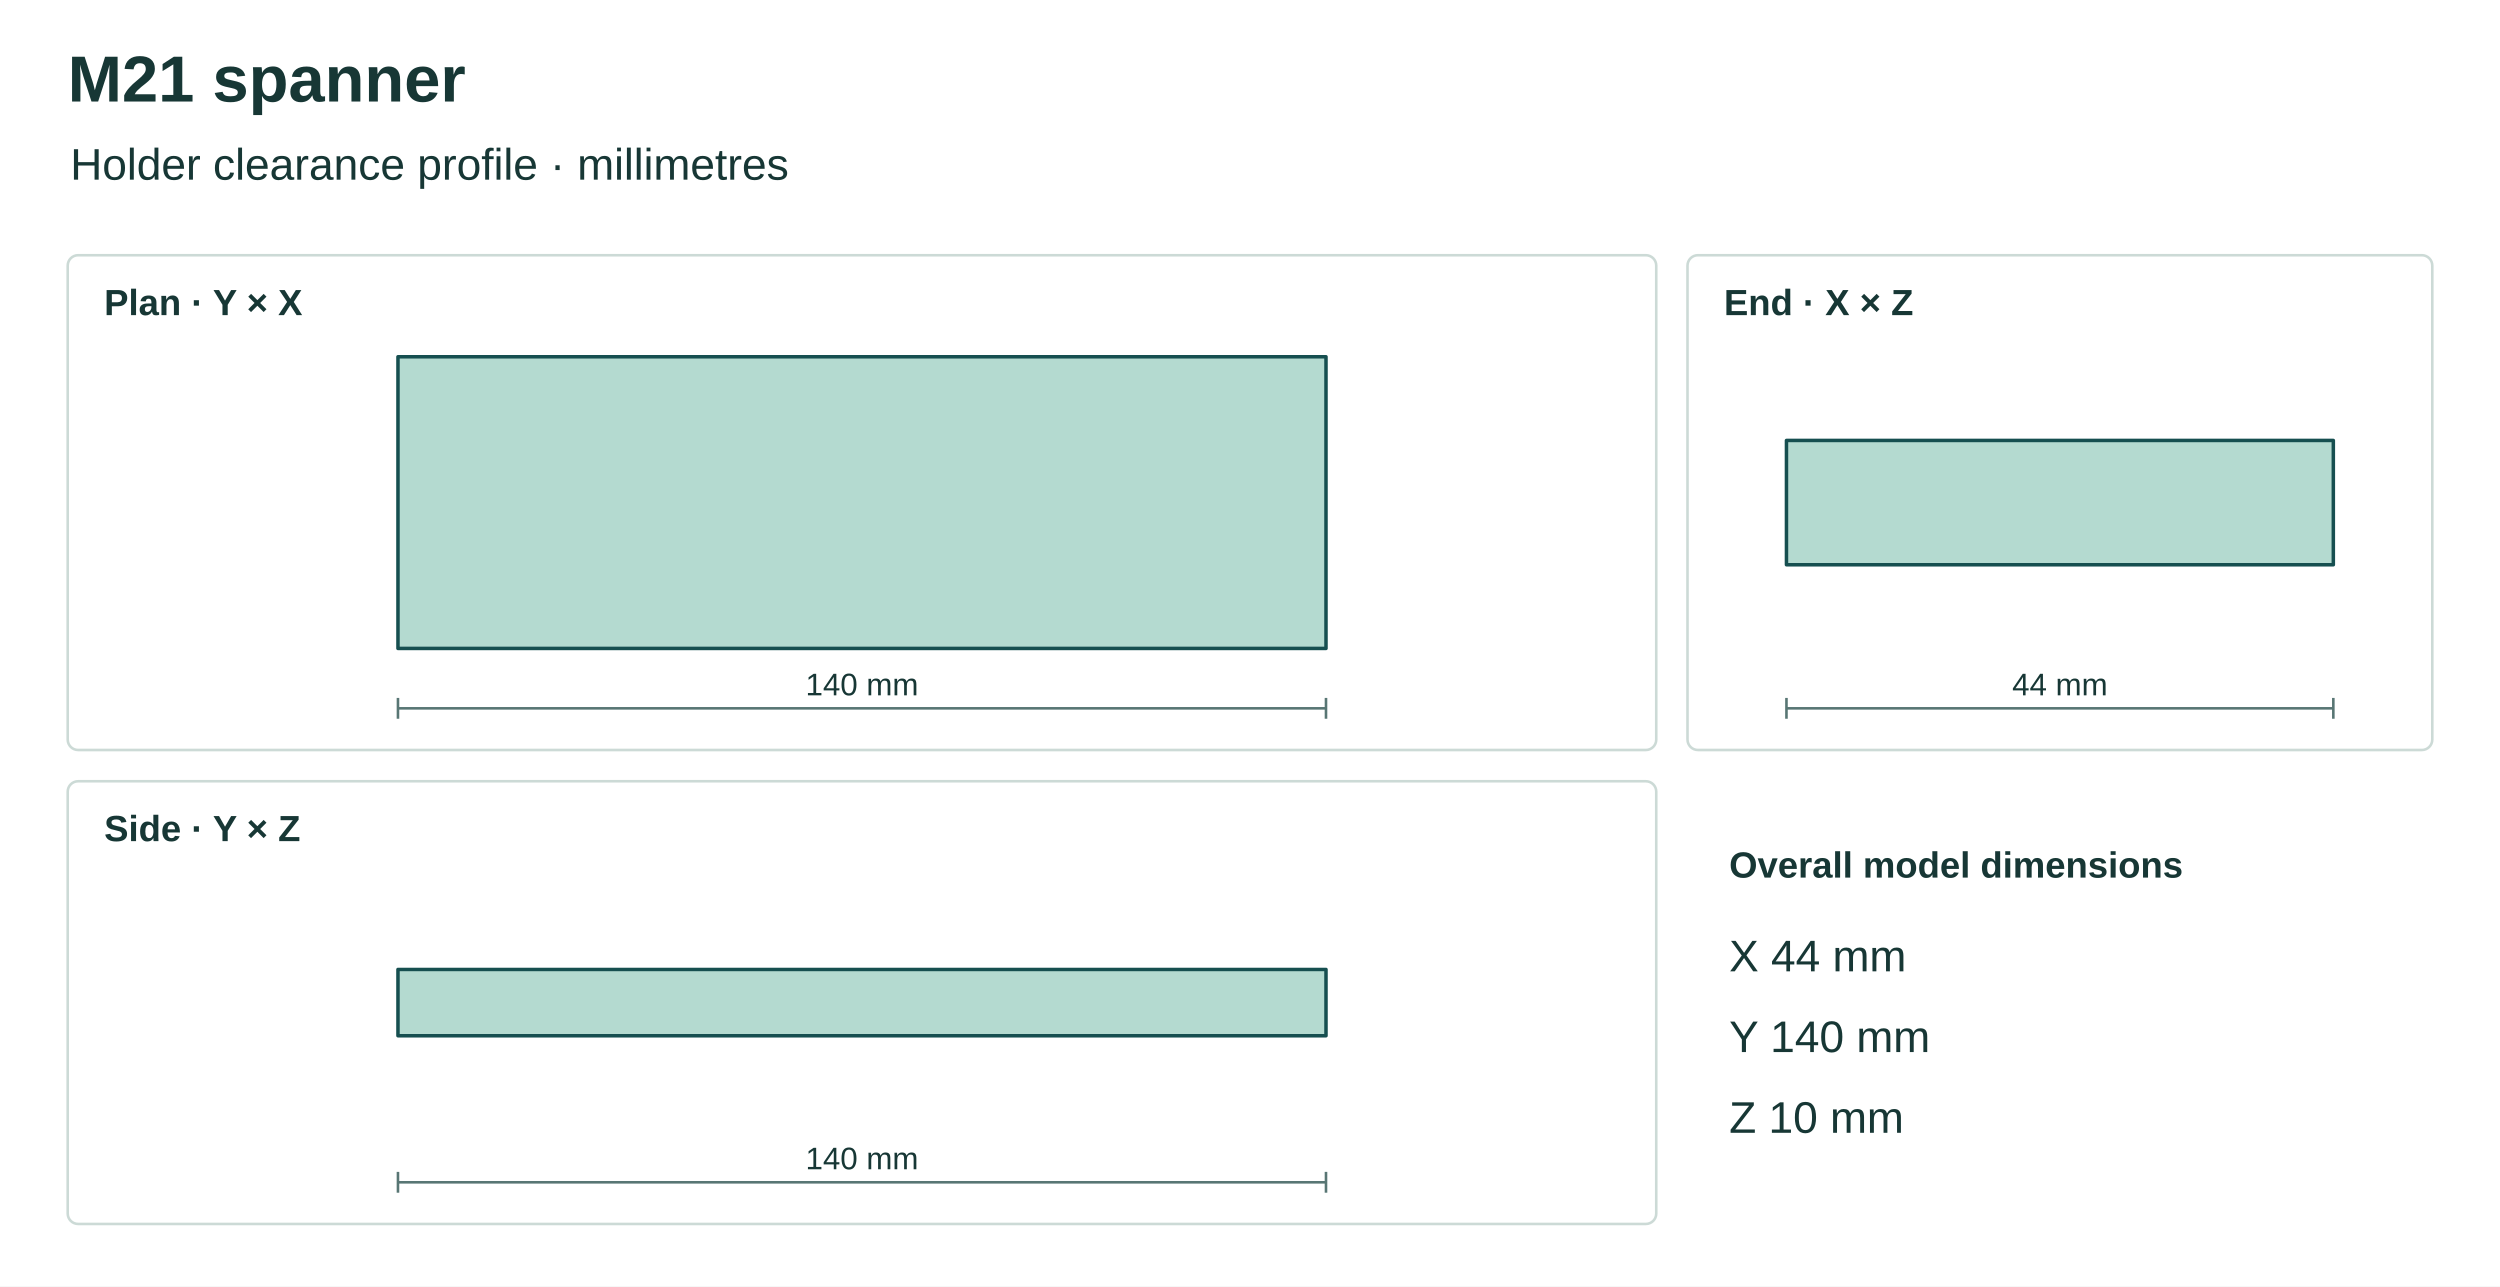
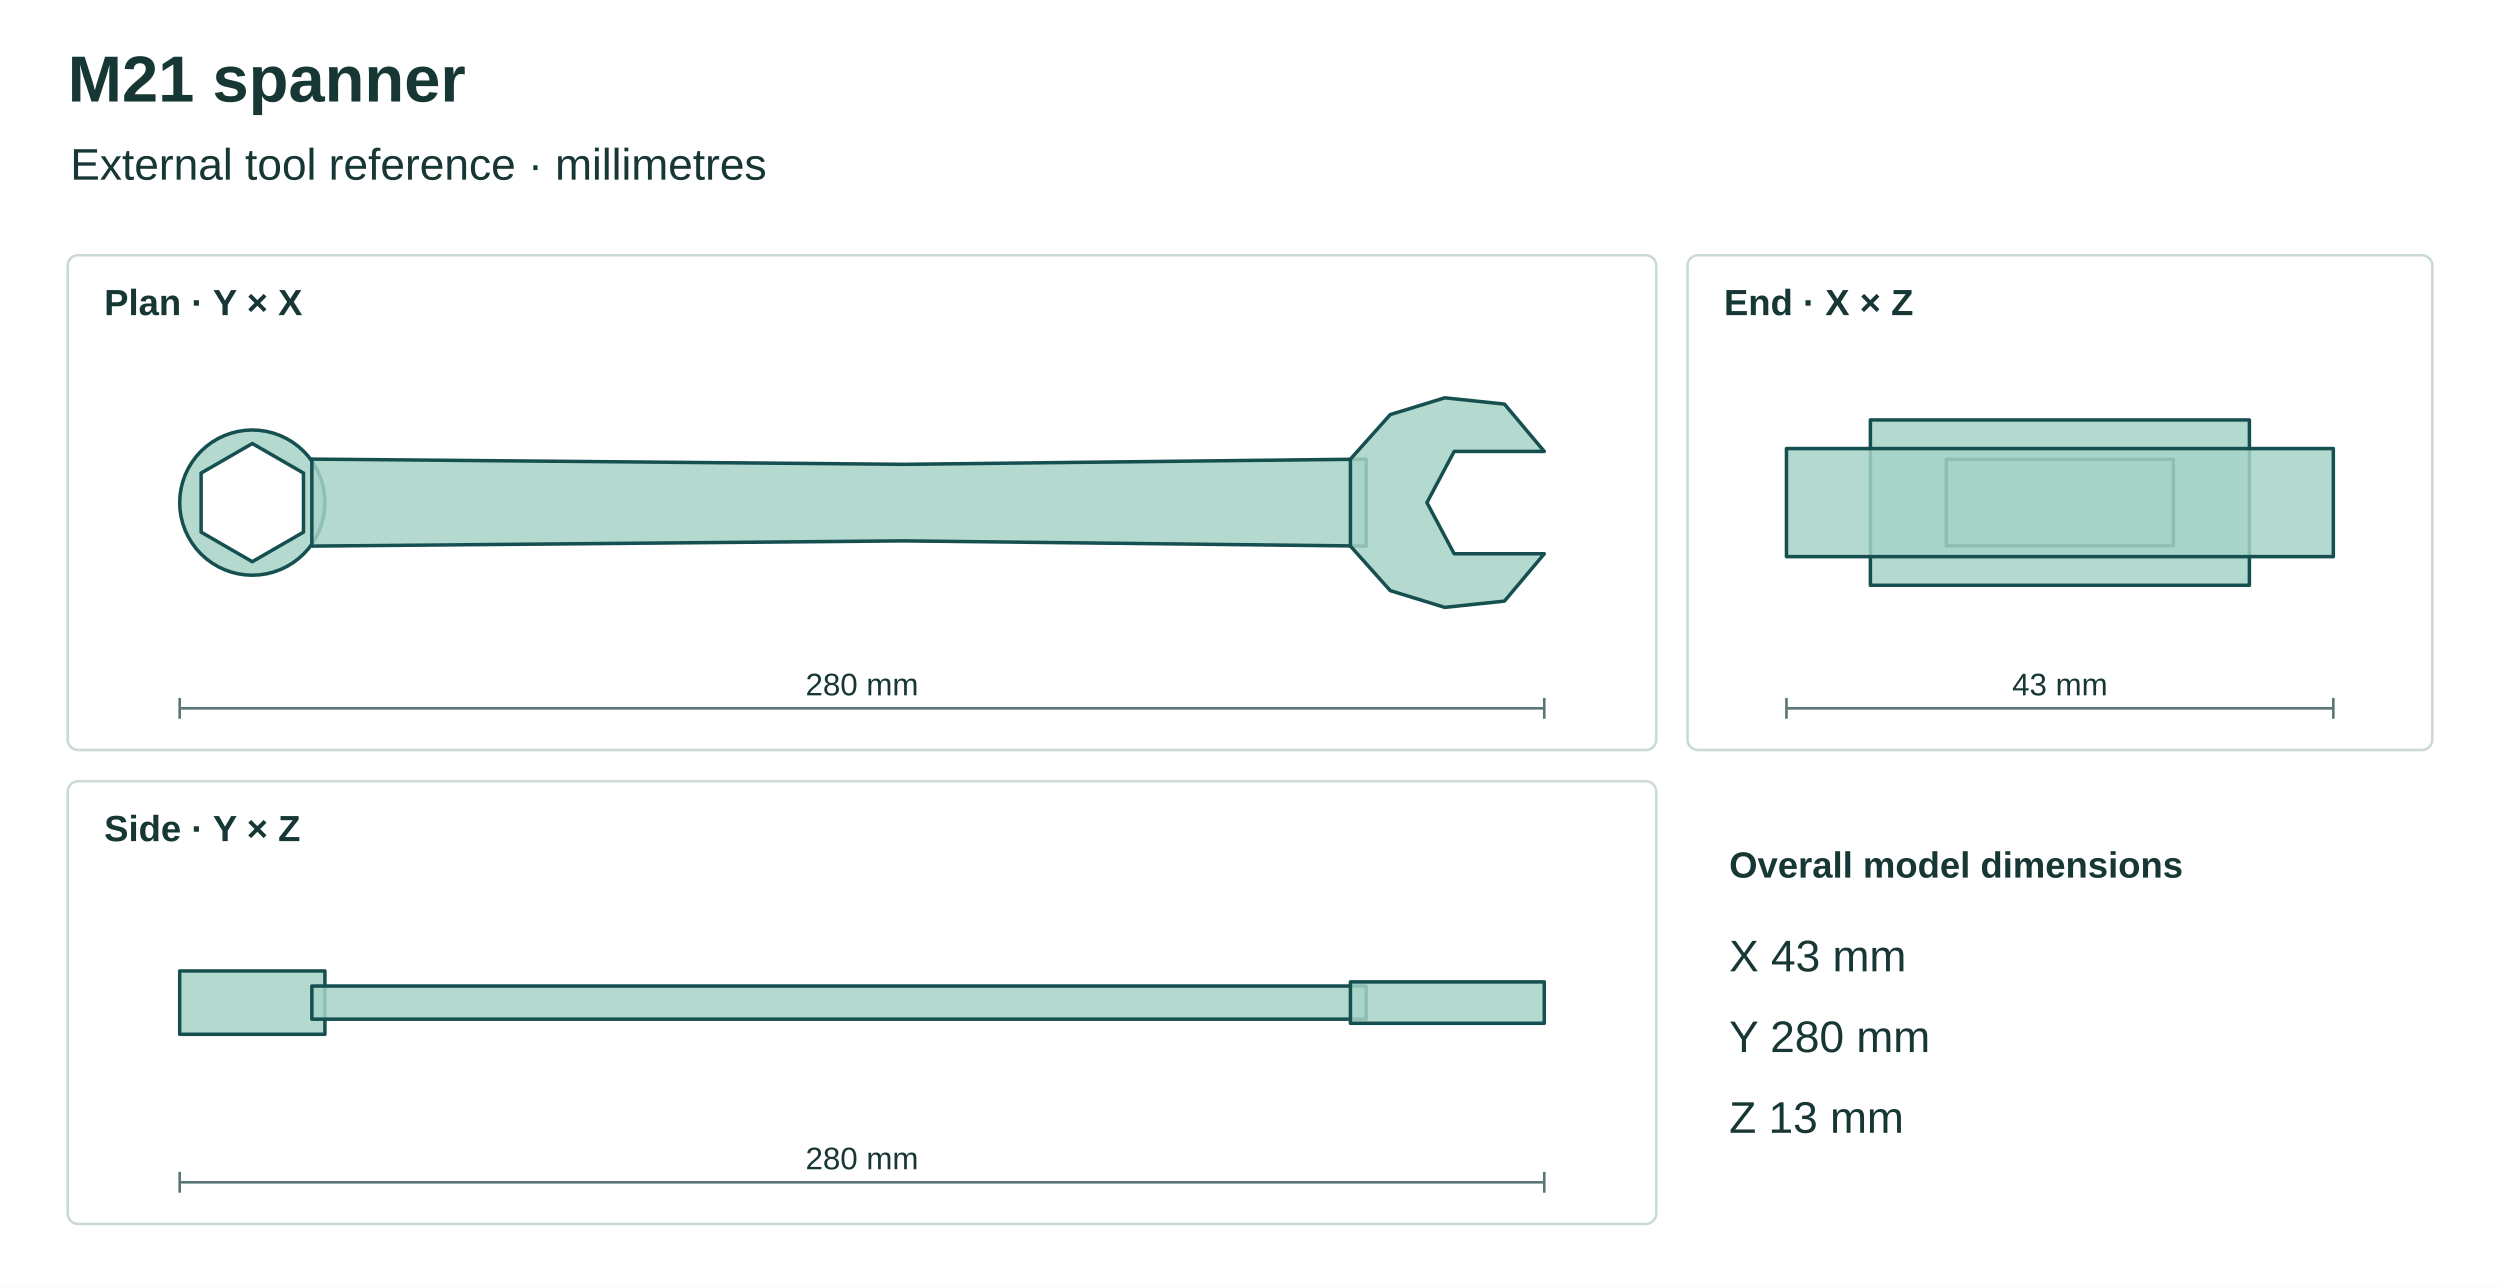
<svg xmlns="http://www.w3.org/2000/svg" width="960" height="494" viewBox="0 0 960 494" role="img">
  <style>
text {font-family:Arial,sans-serif;fill:#173735}
.title {font-size:25px;font-weight:600}
.label {font-size:14px;font-weight:600}
.detail {font-size:17px}
.panel {stroke:#ccdad6;fill:none}
.object {stroke:#164f50;stroke-width:1.35;fill:#a7d4c8;fill-opacity:.84;stroke-linejoin:round}
.dim {fill:none;stroke:#587674;stroke-width:1}
.measure {font-size:12px;text-anchor:middle;paint-order:stroke;stroke:white;stroke-width:4}
</style>
  <rect width="960" height="494" fill="white" />
  <text x="26" y="39" class="title">M21 spanner</text>
-   <text x="27" y="69" class="detail">Holder clearance profile · millimetres</text>
+   <text x="27" y="69" class="detail">External tool reference · millimetres</text>
  <text x="40" y="121" class="label">Plan  ·  Y × X</text>
  <rect x="26" y="98" width="610" height="190" rx="4" class="panel" />
-   <polygon points="509.182,137.000 152.818,137.000 152.818,249.000 509.182,249.000" class="object" />
-   <path d="M152.818 268v8 m0 -4 H509.182 m0 -4 v8" class="dim" />
-   <text x="331" y="267" class="measure">140 mm</text>
+   <path d="M 77.234,204.345 77.234,181.655 96.884,170.310 116.534,181.655 116.534,204.345 96.884,215.690 Z M 99.617,220.750 102.324,220.348 104.979,219.684 107.555,218.762 110.029,217.592 112.376,216.185 114.574,214.555 116.601,212.717 118.439,210.690 120.069,208.492 121.476,206.145 122.646,203.671 123.568,201.094 124.233,198.440 124.634,195.733 124.769,193.000 124.634,190.267 124.233,187.560 123.568,184.906 122.646,182.329 121.476,179.855 120.069,177.508 118.439,175.310 116.601,173.283 114.574,171.445 112.376,169.815 110.029,168.408 107.555,167.238 104.979,166.316 102.324,165.652 99.617,165.250 96.884,165.116 94.151,165.250 91.444,165.652 88.790,166.316 86.213,167.238 83.740,168.408 81.393,169.815 79.195,171.445 77.167,173.283 75.329,175.310 73.699,177.508 72.293,179.855 71.123,182.329 70.201,184.906 69.536,187.560 69.134,190.267 69.000,193.000 69.134,195.733 69.536,198.440 70.201,201.094 71.123,203.671 72.293,206.145 73.699,208.492 75.329,210.690 77.167,212.717 79.195,214.555 81.393,216.185 83.740,217.592 86.213,218.762 88.790,219.684 91.444,220.348 94.151,220.750 96.884,220.884 Z" fill-rule="evenodd" class="object" />
+   <polygon points="524.599,176.298 346.720,178.302 119.749,176.298 119.749,209.702 346.720,207.698 524.599,209.702" class="object" />
+   <polygon points="577.710,230.822 593.000,212.650 558.397,212.650 547.936,193.000 558.397,173.350 593.000,173.350 577.710,155.178 554.776,152.764 533.854,159.202 518.564,176.298 518.564,209.702 533.854,226.798 554.776,233.236" class="object" />
+   <path d="M69 268v8 m0 -4 H593 m0 -4 v8" class="dim" />
+   <text x="331" y="267" class="measure">280 mm</text>
  <text x="40" y="323" class="label">Side  ·  Y × Z</text>
  <rect x="26" y="300" width="610" height="170" rx="4" class="panel" />
-   <polygon points="509.182,372.273 152.818,372.273 152.818,397.727 509.182,397.727" class="object" />
-   <path d="M152.818 450v8 m0 -4 H509.182 m0 -4 v8" class="dim" />
-   <text x="331" y="449" class="measure">140 mm</text>
+   <polygon points="124.769,372.836 69.000,372.836 69.000,397.164 124.769,397.164" class="object" />
+   <polygon points="524.599,378.637 119.749,378.637 119.749,391.363 524.599,391.363" class="object" />
+   <polygon points="593.000,377.046 518.564,377.046 518.564,392.954 593.000,392.954" class="object" />
+   <path d="M69 450v8 m0 -4 H593 m0 -4 v8" class="dim" />
+   <text x="331" y="449" class="measure">280 mm</text>
  <text x="662" y="121" class="label">End  ·  X × Z</text>
  <rect x="648" y="98" width="286" height="190" rx="4" class="panel" />
-   <polygon points="896.000,169.136 686.000,169.136 686.000,216.864 896.000,216.864" class="object" />
+   <polygon points="863.767,161.256 718.233,161.256 718.233,224.744 863.767,224.744" class="object" />
+   <polygon points="834.587,176.395 747.413,176.395 747.413,209.605 834.587,209.605" class="object" />
+   <polygon points="896.000,172.244 686.000,172.244 686.000,213.756 896.000,213.756" class="object" />
  <path d="M686 268v8 m0 -4 H896 m0 -4 v8" class="dim" />
-   <text x="791" y="267" class="measure">44 mm</text>
+   <text x="791" y="267" class="measure">43 mm</text>
  <text x="664" y="337" class="label">Overall model dimensions</text>
-   <text x="664" y="373" class="detail">X   44 mm</text>
-   <text x="664" y="404" class="detail">Y   140 mm</text>
-   <text x="664" y="435" class="detail">Z   10 mm</text>
+   <text x="664" y="373" class="detail">X   43 mm</text>
+   <text x="664" y="404" class="detail">Y   280 mm</text>
+   <text x="664" y="435" class="detail">Z   13 mm</text>
</svg>
